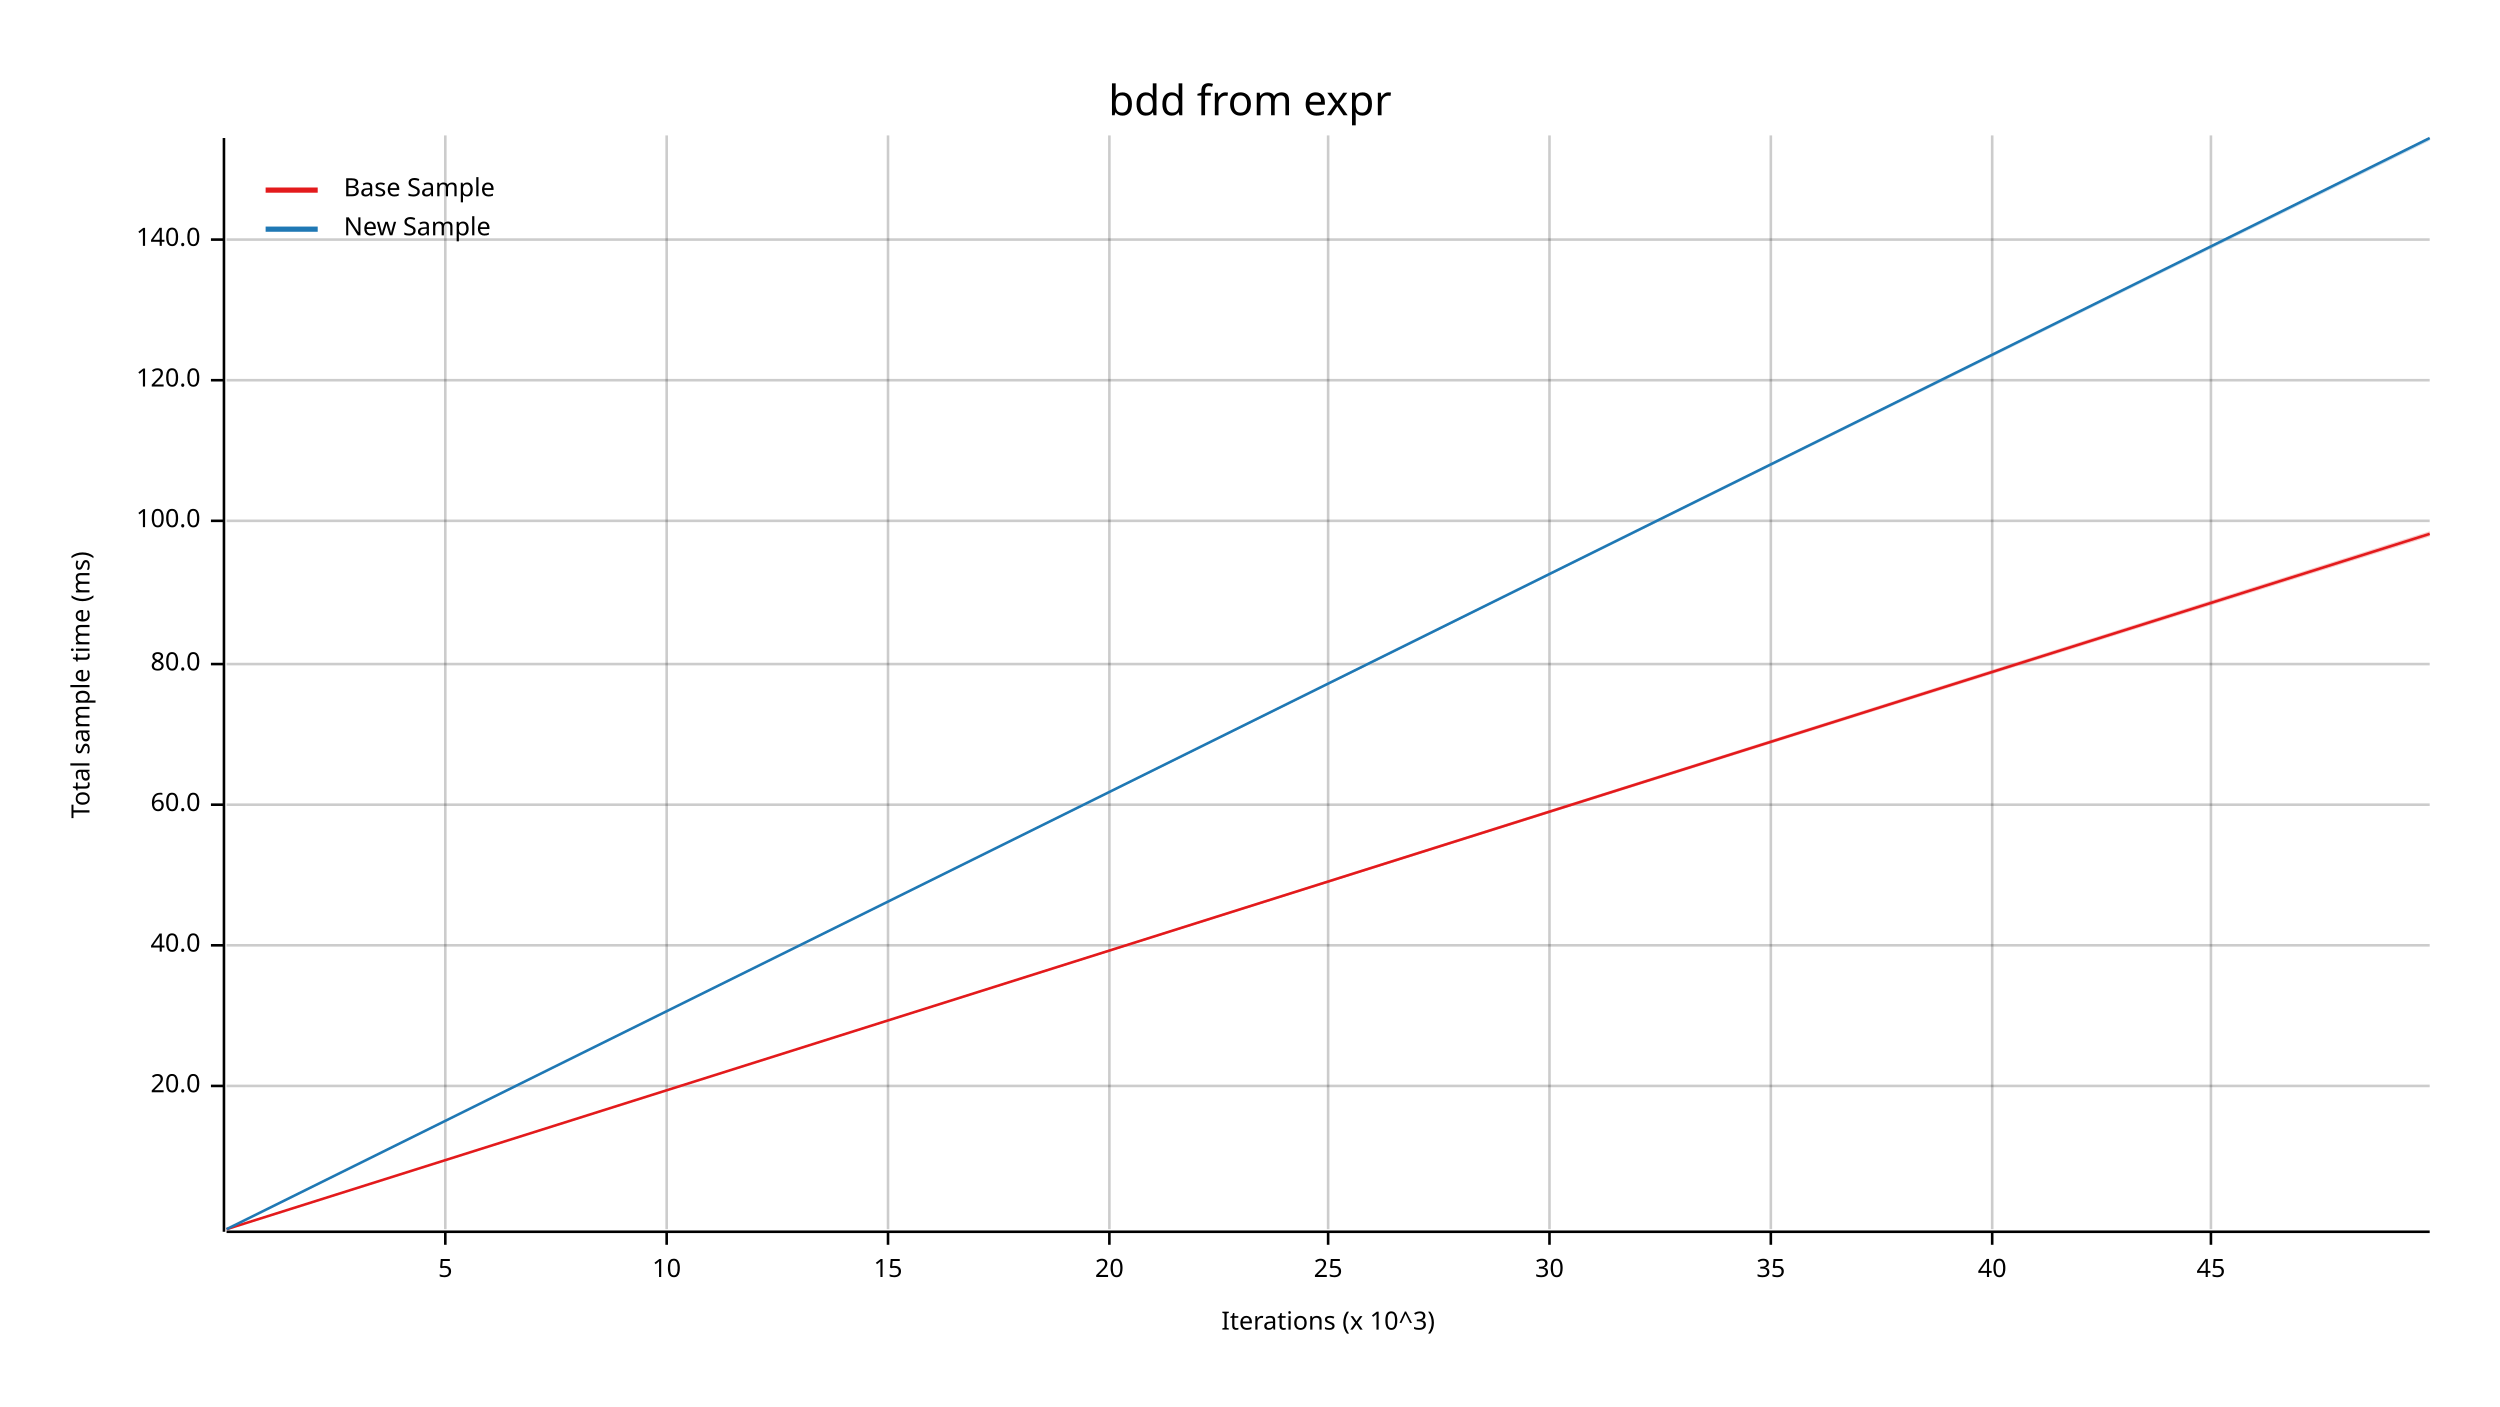
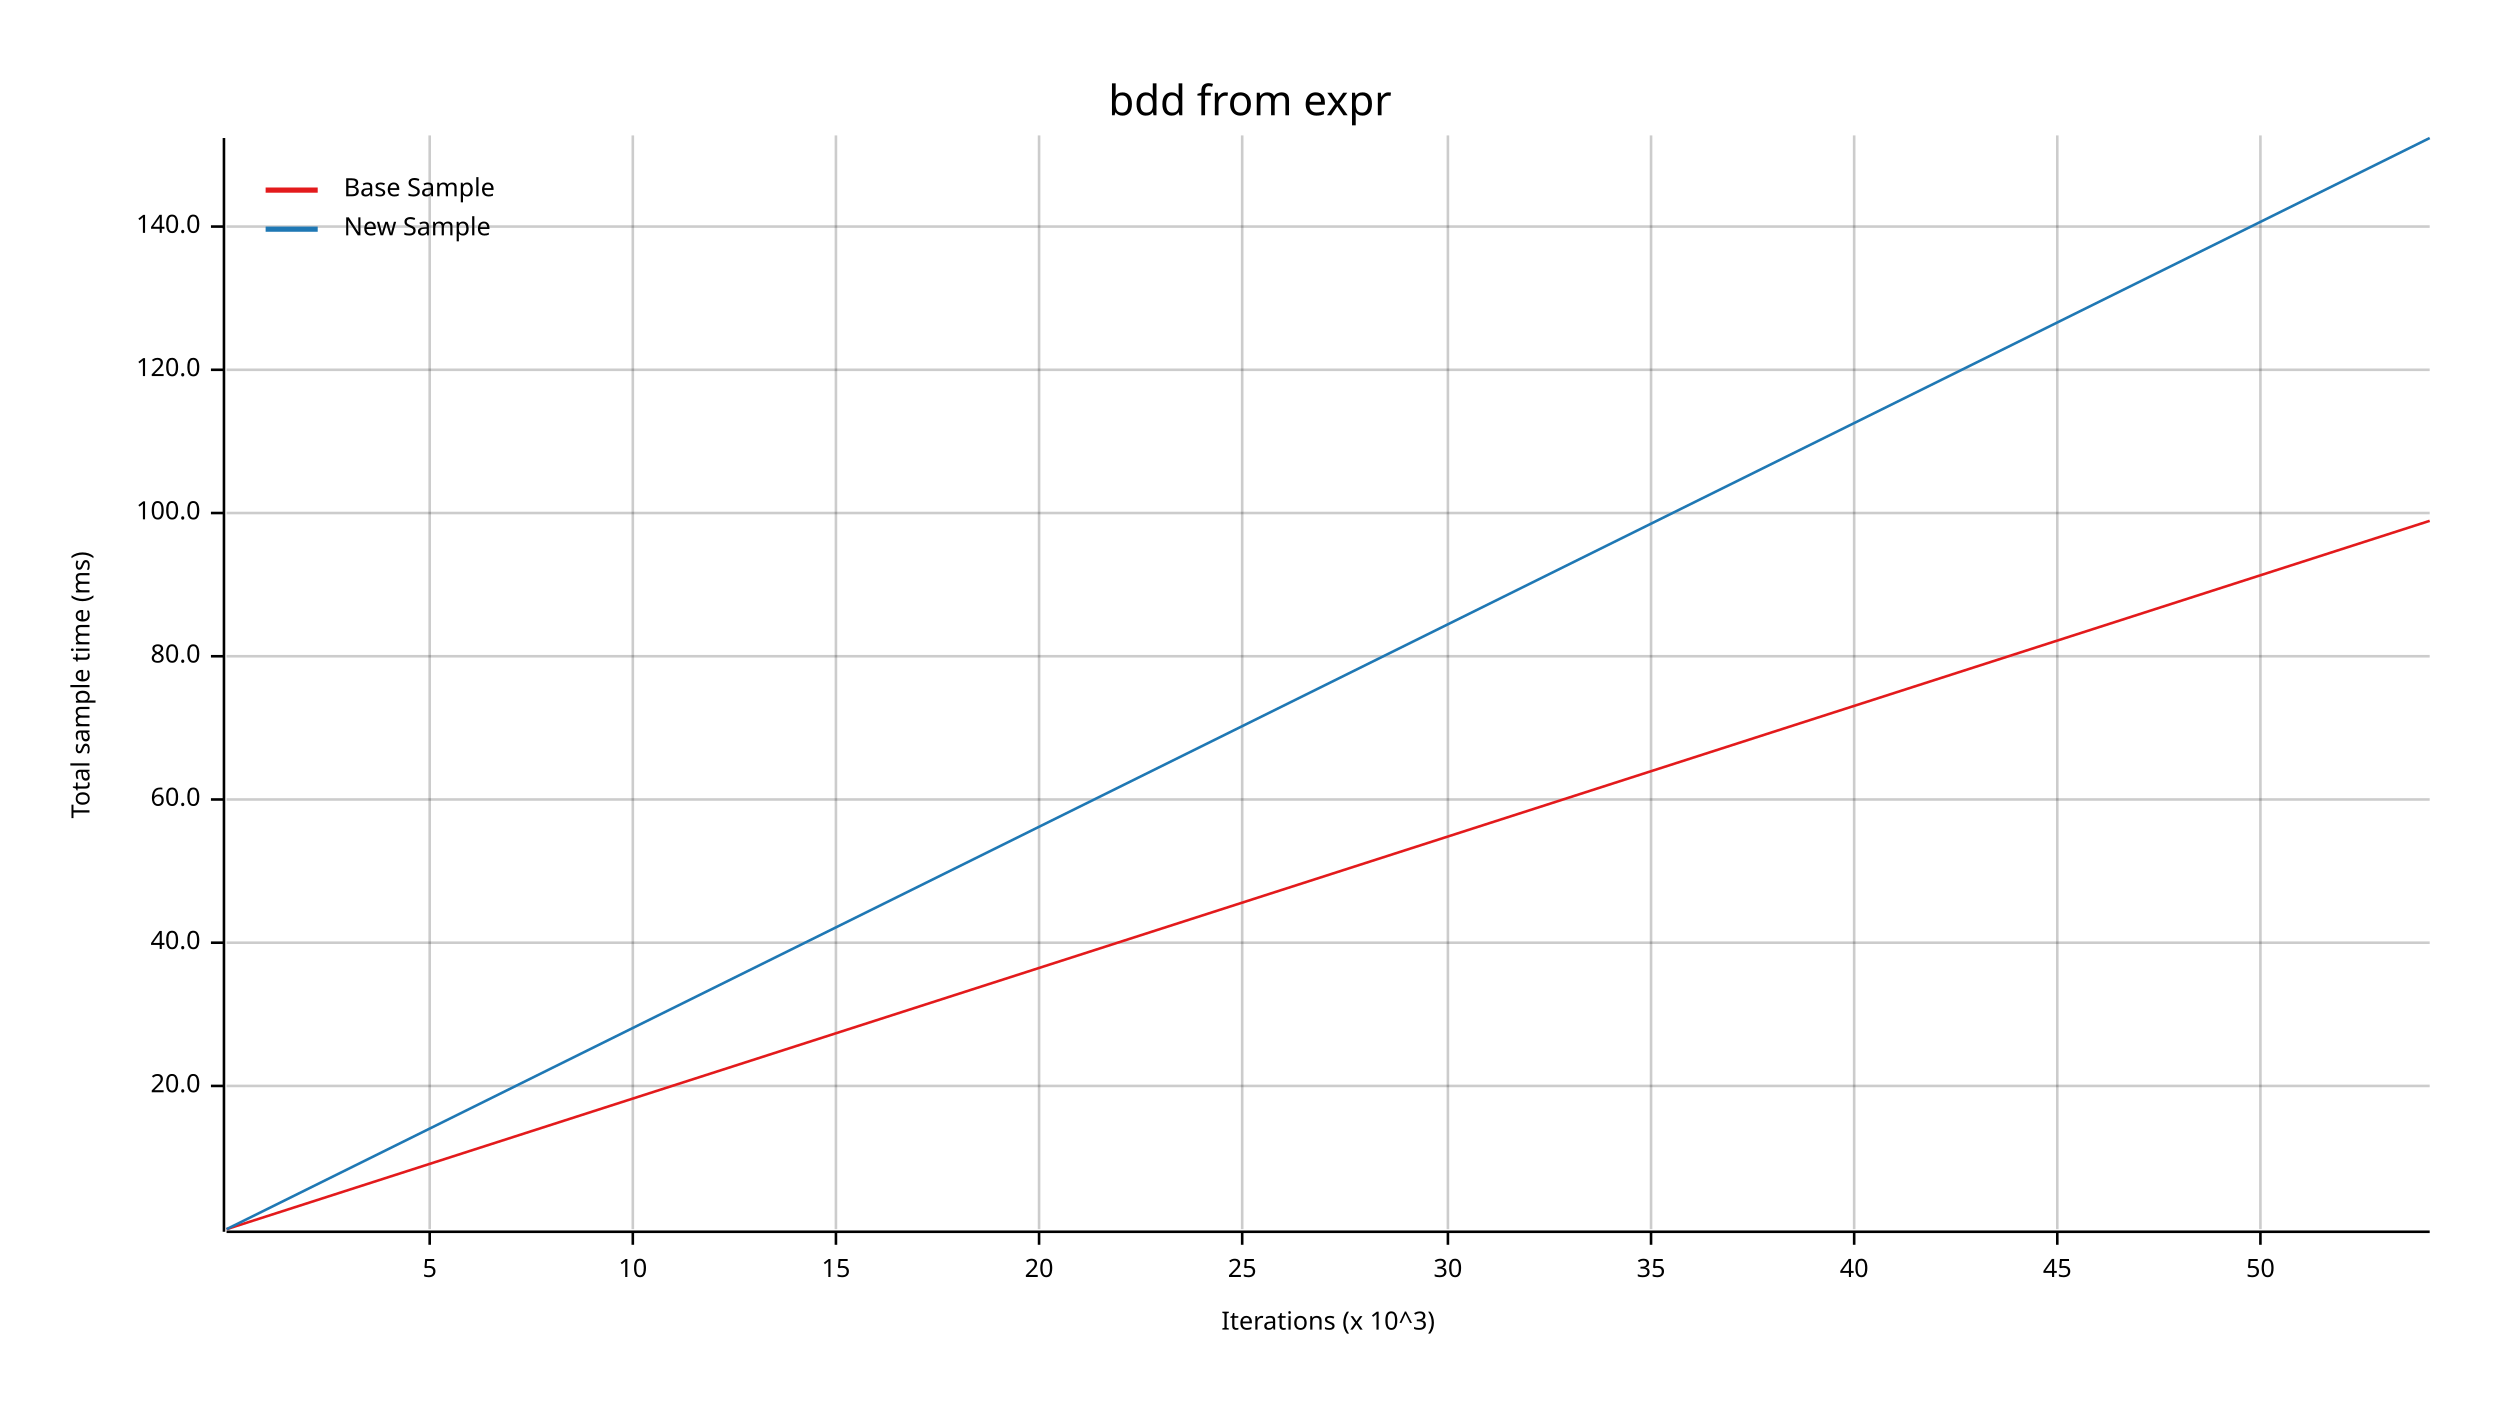
<svg xmlns="http://www.w3.org/2000/svg" width="960" height="540" viewBox="0 0 960 540">
  <text x="480" y="32" dy="0.76em" text-anchor="middle" font-family="sans-serif" font-size="16.129" opacity="1" fill="#000000">
bdd from expr
</text>
  <text x="27" y="263" dy="0.76em" text-anchor="middle" font-family="sans-serif" font-size="9.677" opacity="1" fill="#000000" transform="rotate(270, 27, 263)">
Total sample time (ms)
</text>
  <text x="510" y="513" dy="-0.5ex" text-anchor="middle" font-family="sans-serif" font-size="9.677" opacity="1" fill="#000000">
Iterations (x 10^3)
</text>
-   <line opacity="0.2" stroke="#000000" stroke-width="1" x1="171" y1="472" x2="171" y2="52" />
-   <line opacity="0.2" stroke="#000000" stroke-width="1" x1="256" y1="472" x2="256" y2="52" />
-   <line opacity="0.2" stroke="#000000" stroke-width="1" x1="341" y1="472" x2="341" y2="52" />
-   <line opacity="0.2" stroke="#000000" stroke-width="1" x1="426" y1="472" x2="426" y2="52" />
-   <line opacity="0.2" stroke="#000000" stroke-width="1" x1="510" y1="472" x2="510" y2="52" />
-   <line opacity="0.2" stroke="#000000" stroke-width="1" x1="595" y1="472" x2="595" y2="52" />
-   <line opacity="0.2" stroke="#000000" stroke-width="1" x1="680" y1="472" x2="680" y2="52" />
-   <line opacity="0.2" stroke="#000000" stroke-width="1" x1="765" y1="472" x2="765" y2="52" />
-   <line opacity="0.2" stroke="#000000" stroke-width="1" x1="849" y1="472" x2="849" y2="52" />
+   <line opacity="0.2" stroke="#000000" stroke-width="1" x1="165" y1="472" x2="165" y2="52" />
+   <line opacity="0.2" stroke="#000000" stroke-width="1" x1="243" y1="472" x2="243" y2="52" />
+   <line opacity="0.2" stroke="#000000" stroke-width="1" x1="321" y1="472" x2="321" y2="52" />
+   <line opacity="0.2" stroke="#000000" stroke-width="1" x1="399" y1="472" x2="399" y2="52" />
+   <line opacity="0.2" stroke="#000000" stroke-width="1" x1="477" y1="472" x2="477" y2="52" />
+   <line opacity="0.2" stroke="#000000" stroke-width="1" x1="556" y1="472" x2="556" y2="52" />
+   <line opacity="0.2" stroke="#000000" stroke-width="1" x1="634" y1="472" x2="634" y2="52" />
+   <line opacity="0.2" stroke="#000000" stroke-width="1" x1="712" y1="472" x2="712" y2="52" />
+   <line opacity="0.2" stroke="#000000" stroke-width="1" x1="790" y1="472" x2="790" y2="52" />
+   <line opacity="0.2" stroke="#000000" stroke-width="1" x1="868" y1="472" x2="868" y2="52" />
  <line opacity="0.2" stroke="#000000" stroke-width="1" x1="87" y1="417" x2="933" y2="417" />
-   <line opacity="0.2" stroke="#000000" stroke-width="1" x1="87" y1="363" x2="933" y2="363" />
-   <line opacity="0.2" stroke="#000000" stroke-width="1" x1="87" y1="309" x2="933" y2="309" />
-   <line opacity="0.2" stroke="#000000" stroke-width="1" x1="87" y1="255" x2="933" y2="255" />
-   <line opacity="0.2" stroke="#000000" stroke-width="1" x1="87" y1="200" x2="933" y2="200" />
-   <line opacity="0.2" stroke="#000000" stroke-width="1" x1="87" y1="146" x2="933" y2="146" />
-   <line opacity="0.2" stroke="#000000" stroke-width="1" x1="87" y1="92" x2="933" y2="92" />
+   <line opacity="0.2" stroke="#000000" stroke-width="1" x1="87" y1="362" x2="933" y2="362" />
+   <line opacity="0.2" stroke="#000000" stroke-width="1" x1="87" y1="307" x2="933" y2="307" />
+   <line opacity="0.2" stroke="#000000" stroke-width="1" x1="87" y1="252" x2="933" y2="252" />
+   <line opacity="0.2" stroke="#000000" stroke-width="1" x1="87" y1="197" x2="933" y2="197" />
+   <line opacity="0.2" stroke="#000000" stroke-width="1" x1="87" y1="142" x2="933" y2="142" />
+   <line opacity="0.2" stroke="#000000" stroke-width="1" x1="87" y1="87" x2="933" y2="87" />
  <polyline fill="none" opacity="1" stroke="#000000" stroke-width="1" points="86,53 86,473 " />
  <text x="77" y="417" dy="0.5ex" text-anchor="end" font-family="sans-serif" font-size="9.677" opacity="1" fill="#000000">
20.0
</text>
  <polyline fill="none" opacity="1" stroke="#000000" stroke-width="1" points="81,417 86,417 " />
-   <text x="77" y="363" dy="0.5ex" text-anchor="end" font-family="sans-serif" font-size="9.677" opacity="1" fill="#000000">
+   <text x="77" y="362" dy="0.5ex" text-anchor="end" font-family="sans-serif" font-size="9.677" opacity="1" fill="#000000">
40.0
</text>
-   <polyline fill="none" opacity="1" stroke="#000000" stroke-width="1" points="81,363 86,363 " />
-   <text x="77" y="309" dy="0.5ex" text-anchor="end" font-family="sans-serif" font-size="9.677" opacity="1" fill="#000000">
+   <polyline fill="none" opacity="1" stroke="#000000" stroke-width="1" points="81,362 86,362 " />
+   <text x="77" y="307" dy="0.5ex" text-anchor="end" font-family="sans-serif" font-size="9.677" opacity="1" fill="#000000">
60.0
</text>
-   <polyline fill="none" opacity="1" stroke="#000000" stroke-width="1" points="81,309 86,309 " />
-   <text x="77" y="255" dy="0.5ex" text-anchor="end" font-family="sans-serif" font-size="9.677" opacity="1" fill="#000000">
+   <polyline fill="none" opacity="1" stroke="#000000" stroke-width="1" points="81,307 86,307 " />
+   <text x="77" y="252" dy="0.5ex" text-anchor="end" font-family="sans-serif" font-size="9.677" opacity="1" fill="#000000">
80.0
</text>
-   <polyline fill="none" opacity="1" stroke="#000000" stroke-width="1" points="81,255 86,255 " />
-   <text x="77" y="200" dy="0.5ex" text-anchor="end" font-family="sans-serif" font-size="9.677" opacity="1" fill="#000000">
+   <polyline fill="none" opacity="1" stroke="#000000" stroke-width="1" points="81,252 86,252 " />
+   <text x="77" y="197" dy="0.5ex" text-anchor="end" font-family="sans-serif" font-size="9.677" opacity="1" fill="#000000">
100.0
</text>
-   <polyline fill="none" opacity="1" stroke="#000000" stroke-width="1" points="81,200 86,200 " />
-   <text x="77" y="146" dy="0.5ex" text-anchor="end" font-family="sans-serif" font-size="9.677" opacity="1" fill="#000000">
+   <polyline fill="none" opacity="1" stroke="#000000" stroke-width="1" points="81,197 86,197 " />
+   <text x="77" y="142" dy="0.5ex" text-anchor="end" font-family="sans-serif" font-size="9.677" opacity="1" fill="#000000">
120.0
</text>
-   <polyline fill="none" opacity="1" stroke="#000000" stroke-width="1" points="81,146 86,146 " />
-   <text x="77" y="92" dy="0.5ex" text-anchor="end" font-family="sans-serif" font-size="9.677" opacity="1" fill="#000000">
+   <polyline fill="none" opacity="1" stroke="#000000" stroke-width="1" points="81,142 86,142 " />
+   <text x="77" y="87" dy="0.5ex" text-anchor="end" font-family="sans-serif" font-size="9.677" opacity="1" fill="#000000">
140.0
</text>
-   <polyline fill="none" opacity="1" stroke="#000000" stroke-width="1" points="81,92 86,92 " />
+   <polyline fill="none" opacity="1" stroke="#000000" stroke-width="1" points="81,87 86,87 " />
  <polyline fill="none" opacity="1" stroke="#000000" stroke-width="1" points="87,473 933,473 " />
-   <text x="171" y="483" dy="0.76em" text-anchor="middle" font-family="sans-serif" font-size="9.677" opacity="1" fill="#000000">
+   <text x="165" y="483" dy="0.76em" text-anchor="middle" font-family="sans-serif" font-size="9.677" opacity="1" fill="#000000">
5
</text>
-   <polyline fill="none" opacity="1" stroke="#000000" stroke-width="1" points="171,473 171,478 " />
-   <text x="256" y="483" dy="0.76em" text-anchor="middle" font-family="sans-serif" font-size="9.677" opacity="1" fill="#000000">
+   <polyline fill="none" opacity="1" stroke="#000000" stroke-width="1" points="165,473 165,478 " />
+   <text x="243" y="483" dy="0.76em" text-anchor="middle" font-family="sans-serif" font-size="9.677" opacity="1" fill="#000000">
10
</text>
-   <polyline fill="none" opacity="1" stroke="#000000" stroke-width="1" points="256,473 256,478 " />
-   <text x="341" y="483" dy="0.76em" text-anchor="middle" font-family="sans-serif" font-size="9.677" opacity="1" fill="#000000">
+   <polyline fill="none" opacity="1" stroke="#000000" stroke-width="1" points="243,473 243,478 " />
+   <text x="321" y="483" dy="0.76em" text-anchor="middle" font-family="sans-serif" font-size="9.677" opacity="1" fill="#000000">
15
</text>
-   <polyline fill="none" opacity="1" stroke="#000000" stroke-width="1" points="341,473 341,478 " />
-   <text x="426" y="483" dy="0.76em" text-anchor="middle" font-family="sans-serif" font-size="9.677" opacity="1" fill="#000000">
+   <polyline fill="none" opacity="1" stroke="#000000" stroke-width="1" points="321,473 321,478 " />
+   <text x="399" y="483" dy="0.76em" text-anchor="middle" font-family="sans-serif" font-size="9.677" opacity="1" fill="#000000">
20
</text>
-   <polyline fill="none" opacity="1" stroke="#000000" stroke-width="1" points="426,473 426,478 " />
-   <text x="510" y="483" dy="0.76em" text-anchor="middle" font-family="sans-serif" font-size="9.677" opacity="1" fill="#000000">
+   <polyline fill="none" opacity="1" stroke="#000000" stroke-width="1" points="399,473 399,478 " />
+   <text x="477" y="483" dy="0.76em" text-anchor="middle" font-family="sans-serif" font-size="9.677" opacity="1" fill="#000000">
25
</text>
-   <polyline fill="none" opacity="1" stroke="#000000" stroke-width="1" points="510,473 510,478 " />
-   <text x="595" y="483" dy="0.76em" text-anchor="middle" font-family="sans-serif" font-size="9.677" opacity="1" fill="#000000">
+   <polyline fill="none" opacity="1" stroke="#000000" stroke-width="1" points="477,473 477,478 " />
+   <text x="556" y="483" dy="0.76em" text-anchor="middle" font-family="sans-serif" font-size="9.677" opacity="1" fill="#000000">
30
</text>
-   <polyline fill="none" opacity="1" stroke="#000000" stroke-width="1" points="595,473 595,478 " />
-   <text x="680" y="483" dy="0.76em" text-anchor="middle" font-family="sans-serif" font-size="9.677" opacity="1" fill="#000000">
+   <polyline fill="none" opacity="1" stroke="#000000" stroke-width="1" points="556,473 556,478 " />
+   <text x="634" y="483" dy="0.76em" text-anchor="middle" font-family="sans-serif" font-size="9.677" opacity="1" fill="#000000">
35
</text>
-   <polyline fill="none" opacity="1" stroke="#000000" stroke-width="1" points="680,473 680,478 " />
-   <text x="765" y="483" dy="0.76em" text-anchor="middle" font-family="sans-serif" font-size="9.677" opacity="1" fill="#000000">
+   <polyline fill="none" opacity="1" stroke="#000000" stroke-width="1" points="634,473 634,478 " />
+   <text x="712" y="483" dy="0.76em" text-anchor="middle" font-family="sans-serif" font-size="9.677" opacity="1" fill="#000000">
40
</text>
-   <polyline fill="none" opacity="1" stroke="#000000" stroke-width="1" points="765,473 765,478 " />
-   <text x="849" y="483" dy="0.76em" text-anchor="middle" font-family="sans-serif" font-size="9.677" opacity="1" fill="#000000">
+   <polyline fill="none" opacity="1" stroke="#000000" stroke-width="1" points="712,473 712,478 " />
+   <text x="790" y="483" dy="0.76em" text-anchor="middle" font-family="sans-serif" font-size="9.677" opacity="1" fill="#000000">
45
</text>
-   <polyline fill="none" opacity="1" stroke="#000000" stroke-width="1" points="849,473 849,478 " />
-   <polyline fill="none" opacity="1" stroke="#E31A1C" stroke-width="1" points="87,472 933,205 " />
-   <polygon opacity="0.25" fill="#E31A1C" points="87,472 933,206 933,204 " />
+   <polyline fill="none" opacity="1" stroke="#000000" stroke-width="1" points="790,473 790,478 " />
+   <text x="868" y="483" dy="0.76em" text-anchor="middle" font-family="sans-serif" font-size="9.677" opacity="1" fill="#000000">
+ 50
+ </text>
+   <polyline fill="none" opacity="1" stroke="#000000" stroke-width="1" points="868,473 868,478 " />
+   <polyline fill="none" opacity="1" stroke="#E31A1C" stroke-width="1" points="87,472 933,200 " />
+   <polygon opacity="0.25" fill="#E31A1C" points="87,472 933,200 933,200 " />
  <polyline fill="none" opacity="1" stroke="#1F78B4" stroke-width="1" points="87,472 933,53 " />
-   <polygon opacity="0.25" fill="#1F78B4" points="87,472 933,54 933,53 " />
+   <polygon opacity="0.25" fill="#1F78B4" points="87,472 933,53 933,53 " />
  <text x="132" y="68" dy="0.76em" text-anchor="start" font-family="sans-serif" font-size="9.677" opacity="1" fill="#000000">
Base Sample
</text>
  <text x="132" y="83" dy="0.76em" text-anchor="start" font-family="sans-serif" font-size="9.677" opacity="1" fill="#000000">
New Sample
</text>
  <polyline fill="none" opacity="1" stroke="#E31A1C" stroke-width="2" points="102,73 122,73 " />
  <polyline fill="none" opacity="1" stroke="#1F78B4" stroke-width="2" points="102,88 122,88 " />
</svg>
